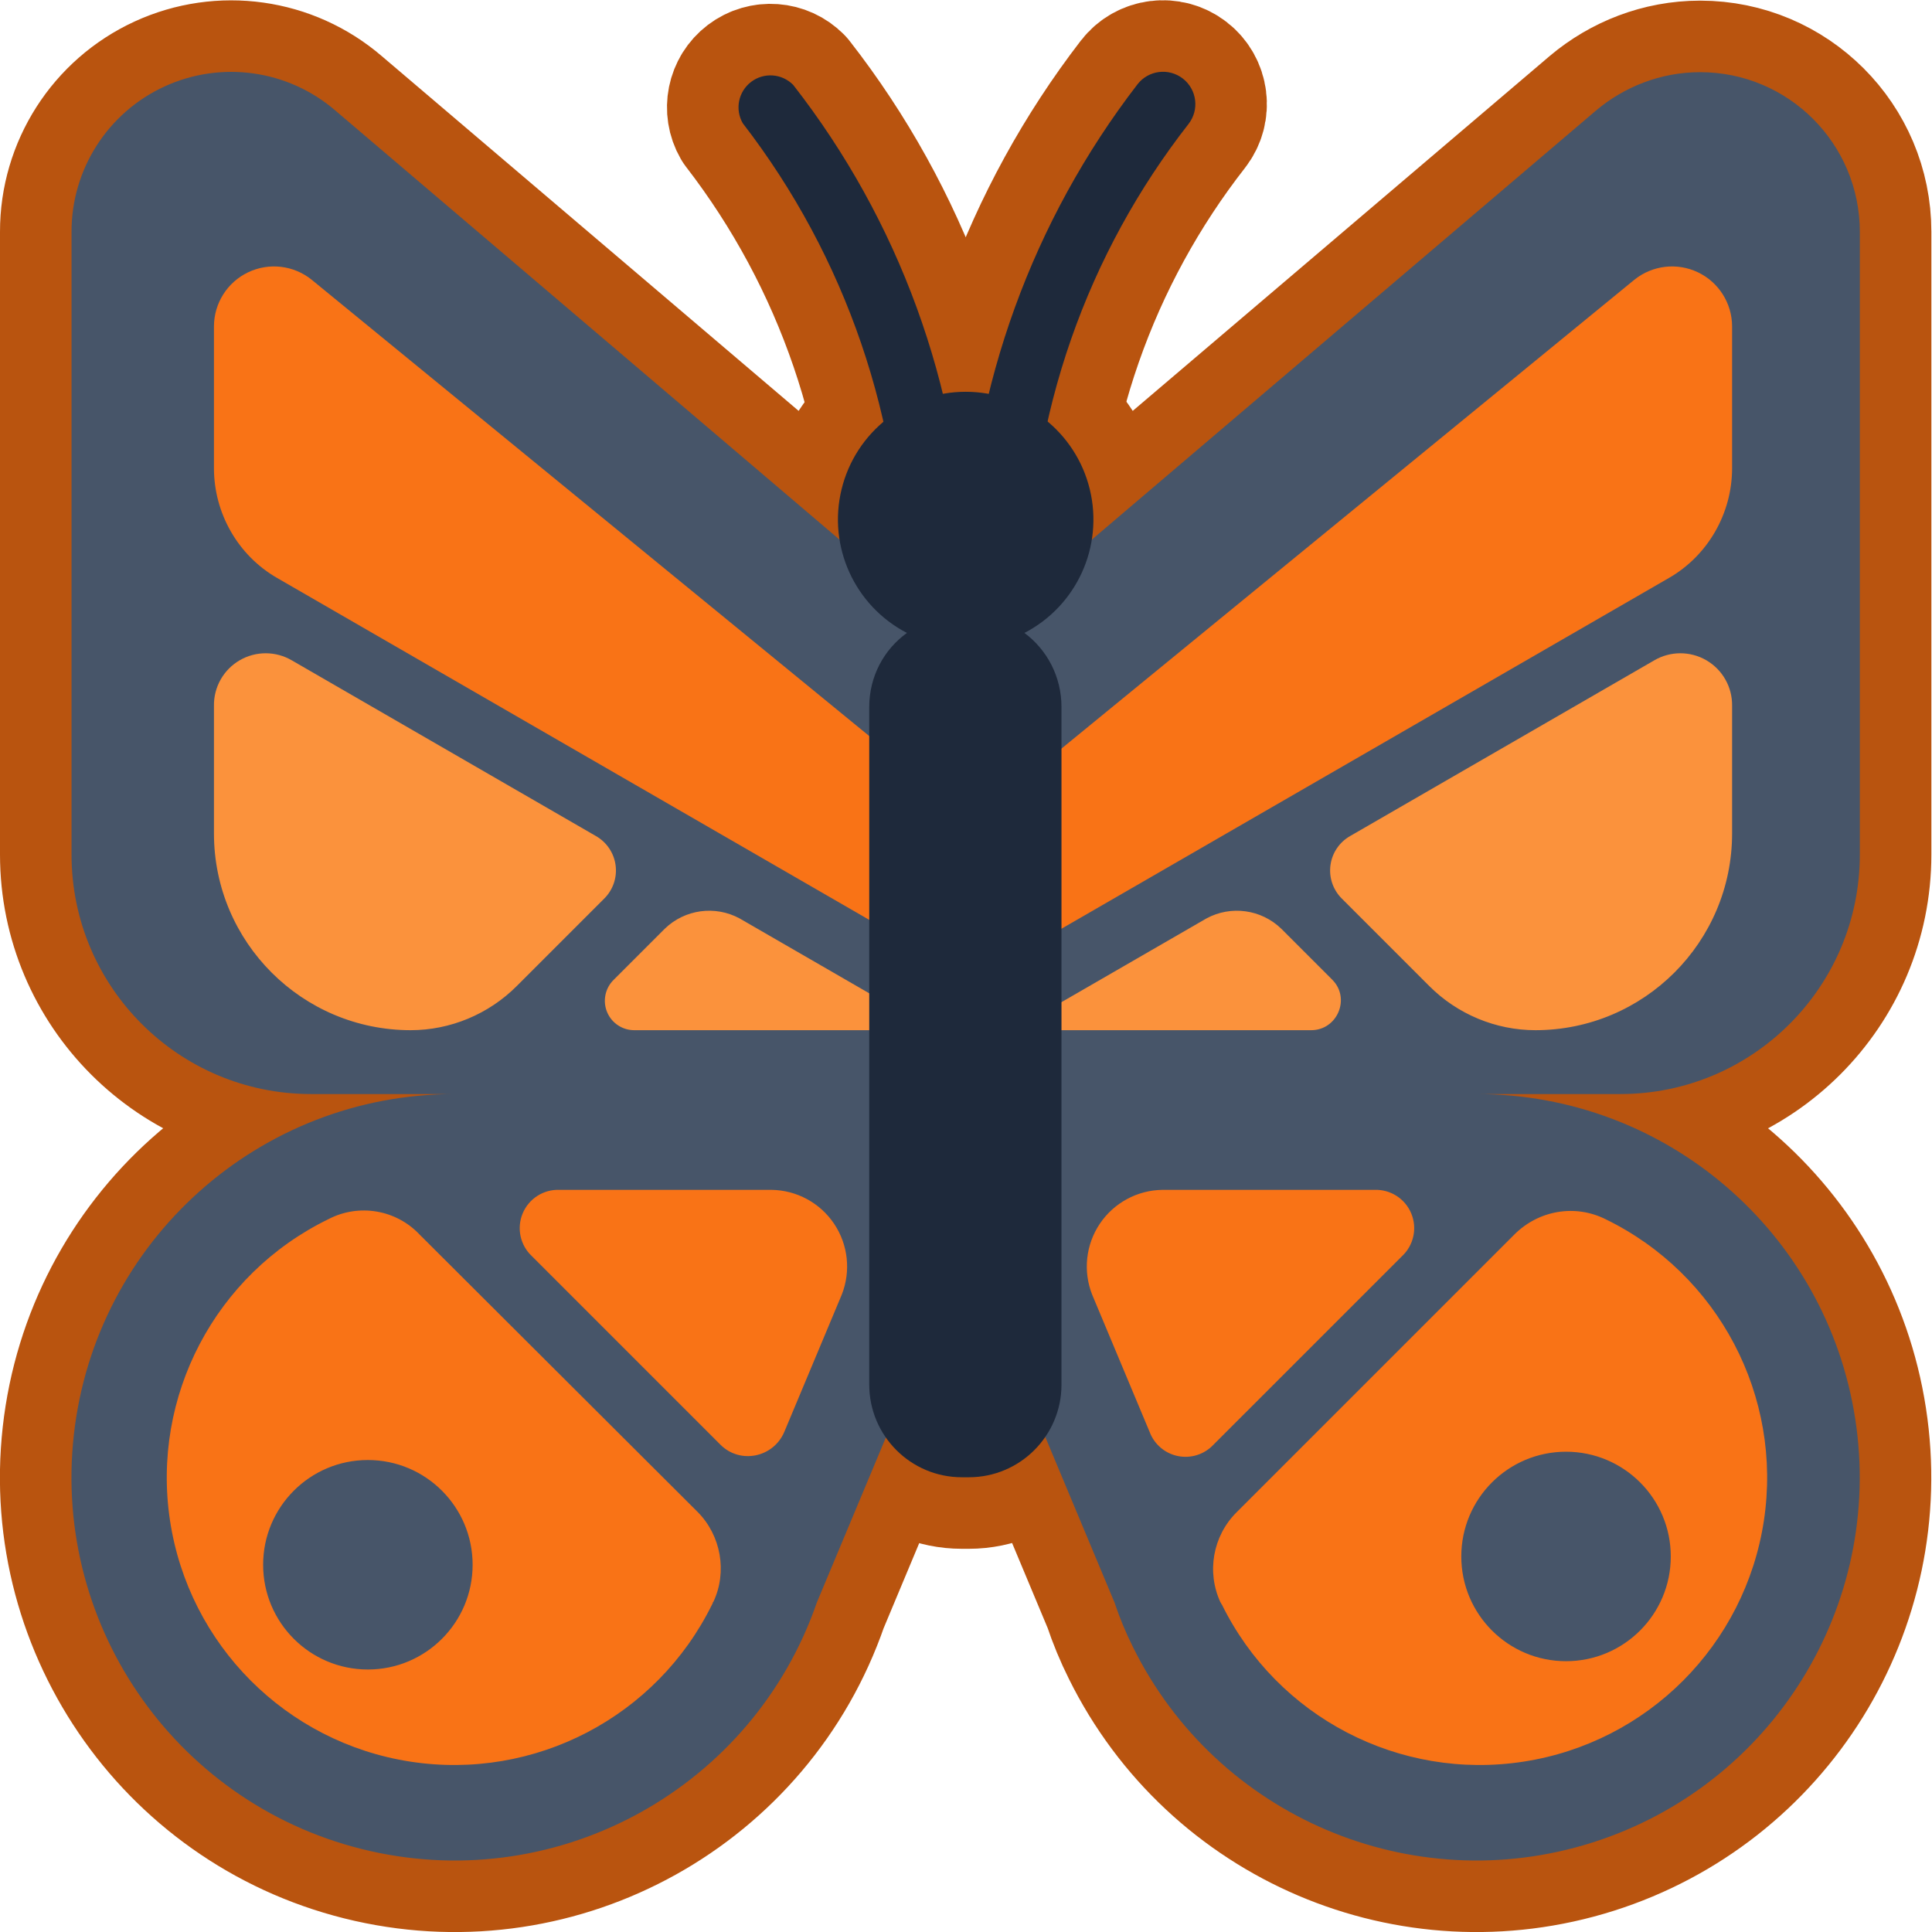
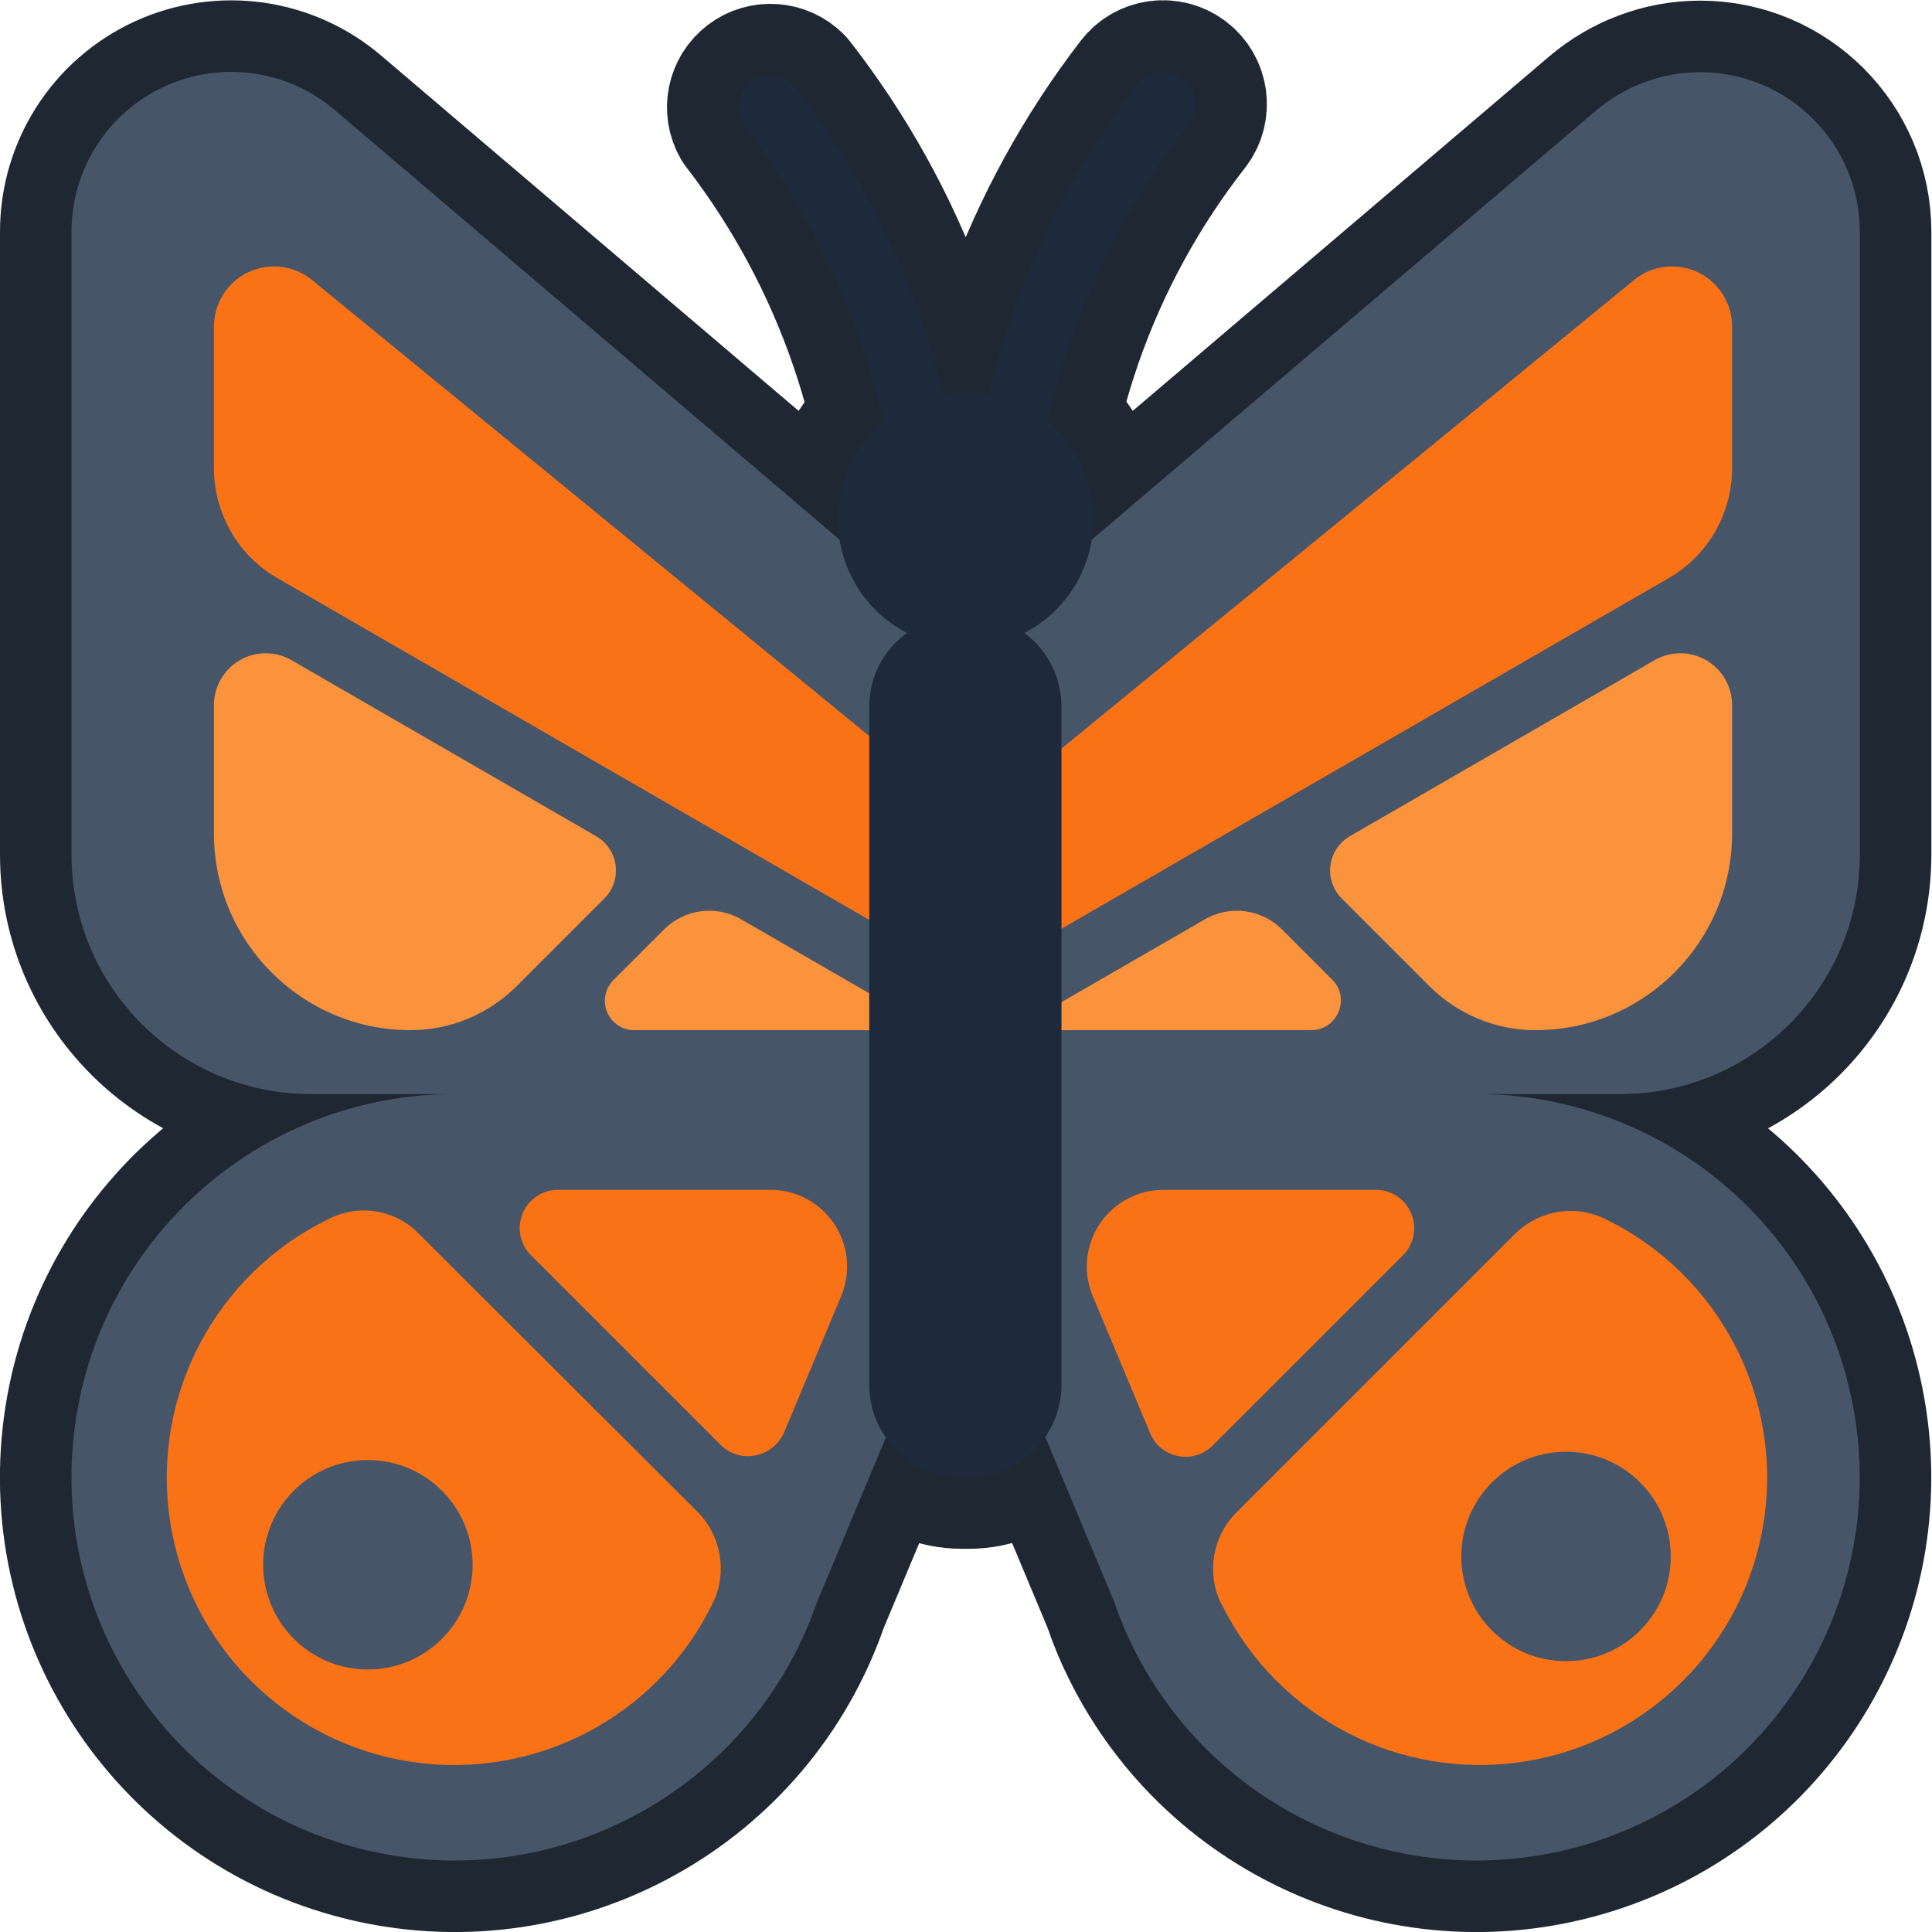
<svg xmlns="http://www.w3.org/2000/svg" width="30.24" height="30.25" fill="none" viewBox="0.88 0.87 30.24 30.25">
-   <g fill="#b9540f" stroke="#b9540f" stroke-linecap="round" stroke-linejoin="round" stroke-width="2.24">
+   <g fill="#1f2732" stroke="#1f2732" stroke-linecap="round" stroke-linejoin="round" stroke-width="2.24">
    <path d="M27.5 2c-.62 0-1.19.23-1.63.6L16 11 6.13 2.6A2.5 2.5 0 0 0 2 4.5v9.75A3.75 3.75 0 0 0 5.75 18H8a6 6 0 1 0 5.67 7.96L16 20.39l2.33 5.57q.12.36.29.7A6 6 0 1 0 24 18h2.25A3.75 3.75 0 0 0 30 14.25V4.5A2.5 2.5 0 0 0 27.5 2" />
    <path d="m10.21 13.96-4.76-2.75a.81.81 0 0 0-1.22.71v2c0 1.7 1.38 3.08 3.08 3.08.62 0 1.22-.25 1.66-.69l1.37-1.37a.62.62 0 0 0-.13-.98m11.81 0 4.76-2.75a.81.81 0 0 1 1.22.71v2c0 1.7-1.38 3.08-3.08 3.08-.62 0-1.22-.25-1.66-.69l-1.37-1.37a.62.62 0 0 1 .13-.98M17 16.85l2.77-1.6a1 1 0 0 1 1.17.16l.8.8c.29.29.08.79-.33.79H17zm-4.54-1.6 2.77 1.6V17h-4.41a.46.46 0 0 1-.33-.79l.8-.8a1 1 0 0 1 1.17-.16M4.23 5.98V8.2c0 .71.38 1.37.99 1.72l10.01 5.78V13L5.76 5.25a.94.94 0 0 0-1.53.73m23.77 0V8.2c0 .71-.38 1.37-.99 1.72L17 15.7V13l9.47-7.75a.94.94 0 0 1 1.53.73M12.96 19.5H9.64a.6.6 0 0 0-.43 1.04l2.95 2.95c.31.31.83.2 1-.2l.9-2.15a1.2 1.2 0 0 0-1.1-1.64m-6.94.46a4.5 4.5 0 1 0 6.01 6.03l.01-.02v-.01l.01-.01c.22-.47.12-1.04-.25-1.41L7.45 20.2a1.2 1.2 0 0 0-1.43-.24m.62 7.05a1.64 1.64 0 1 1 0-3.28 1.64 1.64 0 0 1 0 3.28m12.44-7.51h3.32a.6.6 0 0 1 .43 1.04l-2.95 2.95a.6.6 0 0 1-1-.2l-.9-2.15a1.2 1.2 0 0 1 1.1-1.64m6.94.46a4.5 4.5 0 1 1-6.01 6.03l-.01-.01v-.01l-.01-.01a1.25 1.25 0 0 1 .25-1.41l4.35-4.35c.38-.38.95-.48 1.43-.24m-.62 6.92a1.64 1.64 0 1 0 0-3.28 1.64 1.64 0 0 0 0 3.28M13.3 2.2a.5.5 0 0 0-.79.6 12 12 0 0 1 2.5 7.31.5.5 0 0 0 .99.1.5.5 0 0 0 .99-.1c0-2.76.93-5.29 2.5-7.3a.5.5 0 0 0-.8-.62A13 13 0 0 0 16 9.6a12.8 12.8 0 0 0-2.7-7.4" />
    <path d="M16.92 10.78a2 2 0 1 0-1.84 0c-.36.26-.59.68-.59 1.16v10.61c0 .8.65 1.45 1.45 1.45h.11c.8 0 1.45-.65 1.45-1.45V11.94c0-.48-.23-.9-.58-1.16" />
  </g>
  <path fill="#475569" d="M27.5 2c-.62 0-1.19.23-1.63.6L16 11 6.13 2.6A2.5 2.5 0 0 0 2 4.5v9.75A3.75 3.75 0 0 0 5.75 18H8a6 6 0 1 0 5.67 7.96L16 20.39l2.33 5.57q.12.36.29.7A6 6 0 1 0 24 18h2.25A3.75 3.75 0 0 0 30 14.25V4.5A2.5 2.5 0 0 0 27.5 2" />
  <path fill="#fb923c" d="m10.21 13.96-4.76-2.75a.81.81 0 0 0-1.22.71v2c0 1.7 1.38 3.08 3.08 3.08.62 0 1.22-.25 1.66-.69l1.37-1.37a.62.62 0 0 0-.13-.98m11.81 0 4.76-2.75a.81.81 0 0 1 1.22.71v2c0 1.7-1.38 3.08-3.08 3.08-.62 0-1.22-.25-1.66-.69l-1.37-1.37a.62.62 0 0 1 .13-.98M17 16.85l2.77-1.6a1 1 0 0 1 1.17.16l.8.8c.29.29.08.79-.33.79H17zm-4.54-1.6 2.77 1.6V17h-4.41a.46.46 0 0 1-.33-.79l.8-.8a1 1 0 0 1 1.17-.16" />
  <path fill="#f97316" d="M4.23 5.98V8.2c0 .71.38 1.37.99 1.72l10.01 5.78V13L5.76 5.25a.94.94 0 0 0-1.53.73m23.77 0V8.2c0 .71-.38 1.37-.99 1.72L17 15.7V13l9.47-7.75a.94.94 0 0 1 1.53.73M12.96 19.5H9.64a.6.6 0 0 0-.43 1.04l2.95 2.95c.31.31.83.2 1-.2l.9-2.15a1.2 1.2 0 0 0-1.1-1.64m-6.94.46a4.5 4.5 0 1 0 6.01 6.03l.01-.02v-.01l.01-.01c.22-.47.12-1.04-.25-1.41L7.45 20.2a1.2 1.2 0 0 0-1.43-.24m.62 7.05a1.64 1.64 0 1 1 0-3.28 1.64 1.64 0 0 1 0 3.28m12.44-7.51h3.32a.6.6 0 0 1 .43 1.04l-2.95 2.95a.6.6 0 0 1-1-.2l-.9-2.15a1.2 1.2 0 0 1 1.1-1.64m6.94.46a4.5 4.5 0 1 1-6.01 6.03l-.01-.01v-.01l-.01-.01a1.25 1.25 0 0 1 .25-1.41l4.35-4.35c.38-.38.95-.48 1.43-.24m-.62 6.92a1.64 1.64 0 1 0 0-3.28 1.64 1.64 0 0 0 0 3.28" />
  <path fill="#1e293b" d="M13.3 2.2a.5.5 0 0 0-.79.6 12 12 0 0 1 2.5 7.31.5.5 0 0 0 .99.1.5.5 0 0 0 .99-.1c0-2.76.93-5.29 2.5-7.3a.5.5 0 0 0-.8-.62A13 13 0 0 0 16 9.6a12.8 12.8 0 0 0-2.7-7.4" />
  <path fill="#1e293b" d="M16.92 10.78a2 2 0 1 0-1.84 0c-.36.26-.59.68-.59 1.16v10.61c0 .8.65 1.45 1.45 1.45h.11c.8 0 1.45-.65 1.45-1.45V11.94c0-.48-.23-.9-.58-1.16" />
</svg>
